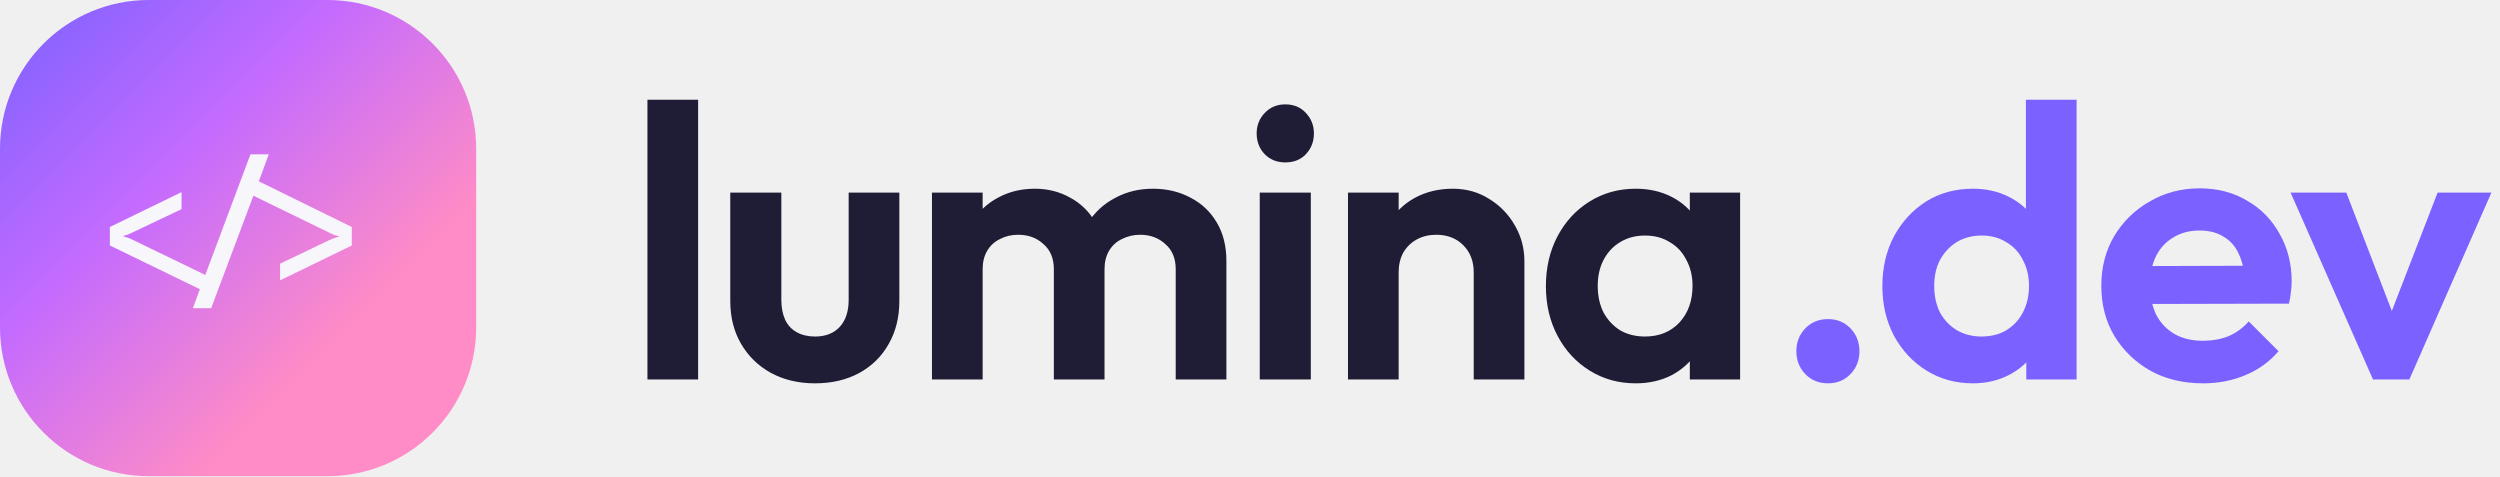
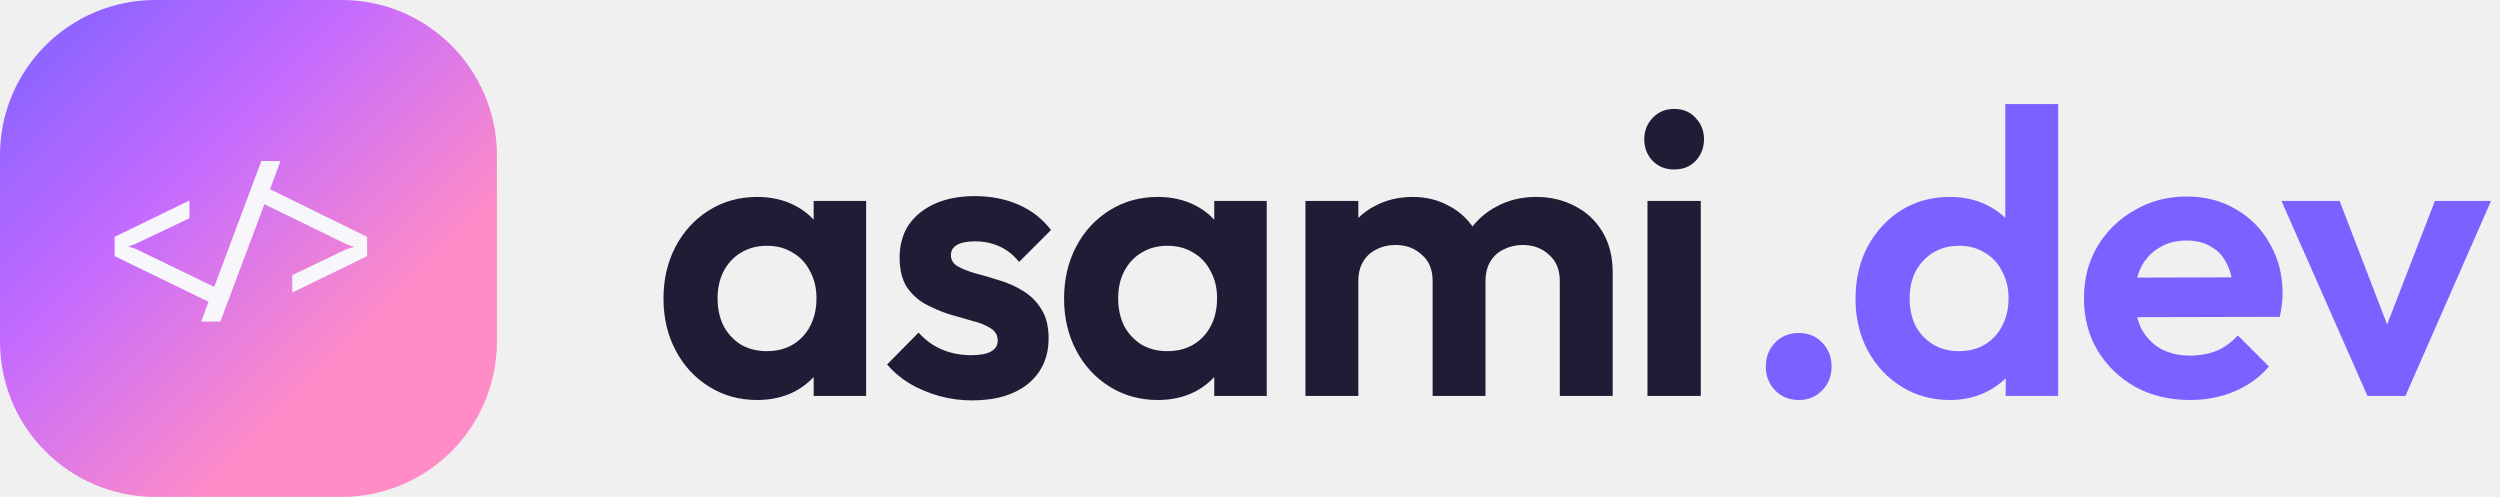
- <svg xmlns="http://www.w3.org/2000/svg" width="168" height="32" viewBox="0 0 168 32" fill="none">
-   <rect width="32" height="32" rx="10" fill="url(#paint0_linear_18_1970)" />
+ <svg xmlns="http://www.w3.org/2000/svg" width="161" height="32" viewBox="0 0 161 32" fill="none">
+   <rect width="32" height="32" rx="10" fill="url(#paint0_linear_9_2)" />
  <path d="M12.959 20.71L13.432 19.434L7.382 16.497V15.254L12.2 12.911V14.055L8.911 15.617C8.779 15.683 8.655 15.738 8.537 15.782C8.413 15.826 8.317 15.855 8.251 15.87C8.317 15.885 8.413 15.914 8.537 15.958C8.655 15.995 8.779 16.046 8.911 16.112L13.795 18.477L16.831 10.37H18.063L17.392 12.185L23.64 15.254V16.497L18.822 18.84V17.718L22.111 16.145C22.258 16.079 22.397 16.024 22.529 15.98C22.661 15.936 22.76 15.907 22.826 15.892C22.753 15.877 22.647 15.848 22.507 15.804C22.375 15.753 22.243 15.694 22.111 15.628L17.029 13.153L14.191 20.71H12.959Z" fill="#F7F6FB" />
-   <g clip-path="url(#clip0_18_1970)">
-     <path d="M43.508 25.5V6.702H46.914V25.5H43.508ZM54.768 25.76C53.658 25.76 52.67 25.526 51.804 25.058C50.955 24.59 50.287 23.94 49.802 23.108C49.316 22.276 49.074 21.314 49.074 20.222V12.942H52.506V20.144C52.506 20.664 52.593 21.115 52.766 21.496C52.939 21.86 53.199 22.137 53.546 22.328C53.892 22.519 54.3 22.614 54.768 22.614C55.478 22.614 56.033 22.397 56.432 21.964C56.831 21.531 57.03 20.924 57.03 20.144V12.942H60.436V20.222C60.436 21.331 60.193 22.302 59.708 23.134C59.24 23.966 58.572 24.616 57.706 25.084C56.856 25.535 55.877 25.76 54.768 25.76ZM62.628 25.5V12.942H66.034V25.5H62.628ZM70.818 25.5V18.09C70.818 17.362 70.584 16.799 70.116 16.4C69.665 15.984 69.102 15.776 68.426 15.776C67.975 15.776 67.568 15.871 67.204 16.062C66.84 16.235 66.554 16.495 66.346 16.842C66.138 17.189 66.034 17.605 66.034 18.09L64.708 17.44C64.708 16.469 64.916 15.629 65.332 14.918C65.766 14.207 66.346 13.661 67.074 13.28C67.802 12.881 68.626 12.682 69.544 12.682C70.411 12.682 71.2 12.881 71.91 13.28C72.621 13.661 73.184 14.207 73.6 14.918C74.016 15.611 74.224 16.452 74.224 17.44V25.5H70.818ZM79.008 25.5V18.09C79.008 17.362 78.774 16.799 78.306 16.4C77.856 15.984 77.292 15.776 76.616 15.776C76.183 15.776 75.775 15.871 75.394 16.062C75.03 16.235 74.744 16.495 74.536 16.842C74.328 17.189 74.224 17.605 74.224 18.09L72.274 17.622C72.344 16.617 72.612 15.75 73.08 15.022C73.548 14.277 74.163 13.705 74.926 13.306C75.689 12.89 76.538 12.682 77.474 12.682C78.41 12.682 79.251 12.881 79.996 13.28C80.742 13.661 81.331 14.216 81.764 14.944C82.198 15.672 82.414 16.539 82.414 17.544V25.5H79.008ZM84.655 25.5V12.942H88.087V25.5H84.655ZM86.371 10.914C85.816 10.914 85.357 10.732 84.993 10.368C84.629 9.987 84.447 9.519 84.447 8.964C84.447 8.427 84.629 7.967 84.993 7.586C85.357 7.205 85.816 7.014 86.371 7.014C86.943 7.014 87.402 7.205 87.749 7.586C88.113 7.967 88.295 8.427 88.295 8.964C88.295 9.519 88.113 9.987 87.749 10.368C87.402 10.732 86.943 10.914 86.371 10.914ZM99.034 25.5V18.298C99.034 17.553 98.8 16.946 98.332 16.478C97.864 16.01 97.258 15.776 96.512 15.776C96.027 15.776 95.594 15.88 95.212 16.088C94.831 16.296 94.528 16.591 94.302 16.972C94.094 17.353 93.99 17.795 93.99 18.298L92.664 17.622C92.664 16.634 92.872 15.776 93.288 15.048C93.722 14.303 94.311 13.722 95.056 13.306C95.819 12.89 96.677 12.682 97.63 12.682C98.549 12.682 99.372 12.916 100.1 13.384C100.828 13.835 101.4 14.433 101.816 15.178C102.232 15.906 102.44 16.695 102.44 17.544V25.5H99.034ZM90.584 25.5V12.942H93.99V25.5H90.584ZM109.916 25.76C108.772 25.76 107.741 25.474 106.822 24.902C105.903 24.33 105.184 23.55 104.664 22.562C104.144 21.574 103.884 20.465 103.884 19.234C103.884 17.986 104.144 16.868 104.664 15.88C105.184 14.892 105.903 14.112 106.822 13.54C107.741 12.968 108.772 12.682 109.916 12.682C110.817 12.682 111.623 12.864 112.334 13.228C113.045 13.592 113.608 14.103 114.024 14.762C114.457 15.403 114.691 16.131 114.726 16.946V21.47C114.691 22.302 114.457 23.039 114.024 23.68C113.608 24.321 113.045 24.833 112.334 25.214C111.623 25.578 110.817 25.76 109.916 25.76ZM110.54 22.614C111.493 22.614 112.265 22.302 112.854 21.678C113.443 21.037 113.738 20.213 113.738 19.208C113.738 18.549 113.599 17.969 113.322 17.466C113.062 16.946 112.689 16.547 112.204 16.27C111.736 15.975 111.181 15.828 110.54 15.828C109.916 15.828 109.361 15.975 108.876 16.27C108.408 16.547 108.035 16.946 107.758 17.466C107.498 17.969 107.368 18.549 107.368 19.208C107.368 19.884 107.498 20.482 107.758 21.002C108.035 21.505 108.408 21.903 108.876 22.198C109.361 22.475 109.916 22.614 110.54 22.614ZM113.556 25.5V22.12L114.102 19.052L113.556 16.036V12.942H116.936V25.5H113.556Z" fill="#1F1D36" />
-     <path d="M122.848 25.76C122.224 25.76 121.713 25.552 121.314 25.136C120.915 24.72 120.716 24.209 120.716 23.602C120.716 22.995 120.915 22.484 121.314 22.068C121.713 21.652 122.224 21.444 122.848 21.444C123.455 21.444 123.957 21.652 124.356 22.068C124.755 22.484 124.954 22.995 124.954 23.602C124.954 24.209 124.755 24.72 124.356 25.136C123.957 25.552 123.455 25.76 122.848 25.76ZM132.579 25.76C131.418 25.76 130.378 25.474 129.459 24.902C128.54 24.33 127.812 23.55 127.275 22.562C126.755 21.574 126.495 20.465 126.495 19.234C126.495 17.986 126.755 16.868 127.275 15.88C127.812 14.892 128.532 14.112 129.433 13.54C130.352 12.968 131.4 12.682 132.579 12.682C133.48 12.682 134.286 12.864 134.997 13.228C135.725 13.592 136.306 14.103 136.739 14.762C137.19 15.403 137.432 16.131 137.467 16.946V21.418C137.432 22.233 137.198 22.969 136.765 23.628C136.332 24.287 135.751 24.807 135.023 25.188C134.295 25.569 133.48 25.76 132.579 25.76ZM133.151 22.614C133.792 22.614 134.347 22.475 134.815 22.198C135.3 21.903 135.673 21.505 135.933 21.002C136.21 20.482 136.349 19.884 136.349 19.208C136.349 18.549 136.21 17.969 135.933 17.466C135.673 16.946 135.3 16.547 134.815 16.27C134.347 15.975 133.801 15.828 133.177 15.828C132.536 15.828 131.972 15.975 131.487 16.27C131.019 16.565 130.646 16.963 130.369 17.466C130.109 17.969 129.979 18.549 129.979 19.208C129.979 19.884 130.109 20.482 130.369 21.002C130.646 21.505 131.028 21.903 131.513 22.198C131.998 22.475 132.544 22.614 133.151 22.614ZM139.547 25.5H136.167V22.12L136.713 19.052L136.141 16.036V6.702H139.547V25.5ZM148.046 25.76C146.729 25.76 145.559 25.483 144.536 24.928C143.514 24.356 142.699 23.576 142.092 22.588C141.503 21.6 141.208 20.473 141.208 19.208C141.208 17.96 141.494 16.851 142.066 15.88C142.656 14.892 143.453 14.112 144.458 13.54C145.464 12.951 146.582 12.656 147.812 12.656C149.026 12.656 150.092 12.933 151.01 13.488C151.946 14.025 152.674 14.771 153.194 15.724C153.732 16.66 154 17.726 154 18.922C154 19.147 153.983 19.381 153.948 19.624C153.931 19.849 153.888 20.109 153.818 20.404L143.262 20.43V17.882L152.232 17.856L150.854 18.922C150.82 18.177 150.681 17.553 150.438 17.05C150.213 16.547 149.875 16.166 149.424 15.906C148.991 15.629 148.454 15.49 147.812 15.49C147.136 15.49 146.547 15.646 146.044 15.958C145.542 16.253 145.152 16.677 144.874 17.232C144.614 17.769 144.484 18.411 144.484 19.156C144.484 19.919 144.623 20.586 144.9 21.158C145.195 21.713 145.611 22.146 146.148 22.458C146.686 22.753 147.31 22.9 148.02 22.9C148.662 22.9 149.242 22.796 149.762 22.588C150.282 22.363 150.733 22.033 151.114 21.6L153.116 23.602C152.51 24.313 151.764 24.85 150.88 25.214C150.014 25.578 149.069 25.76 148.046 25.76ZM159.466 25.5L153.928 12.942H157.672L161.65 23.29H159.804L163.808 12.942H167.422L161.91 25.5H159.466Z" fill="#7B61FF" />
+   <g clip-path="url(#clip0_9_2)">
+     <path d="M48.76 25.76C47.616 25.76 46.585 25.474 45.666 24.902C44.747 24.33 44.028 23.55 43.508 22.562C42.988 21.574 42.728 20.465 42.728 19.234C42.728 17.986 42.988 16.868 43.508 15.88C44.028 14.892 44.747 14.112 45.666 13.54C46.585 12.968 47.616 12.682 48.76 12.682C49.661 12.682 50.467 12.864 51.178 13.228C51.889 13.592 52.452 14.103 52.868 14.762C53.301 15.403 53.535 16.131 53.57 16.946V21.47C53.535 22.302 53.301 23.039 52.868 23.68C52.452 24.321 51.889 24.833 51.178 25.214C50.467 25.578 49.661 25.76 48.76 25.76ZM49.384 22.614C50.337 22.614 51.109 22.302 51.698 21.678C52.287 21.037 52.582 20.213 52.582 19.208C52.582 18.549 52.443 17.969 52.166 17.466C51.906 16.946 51.533 16.547 51.048 16.27C50.58 15.975 50.025 15.828 49.384 15.828C48.76 15.828 48.205 15.975 47.72 16.27C47.252 16.547 46.879 16.946 46.602 17.466C46.342 17.969 46.212 18.549 46.212 19.208C46.212 19.884 46.342 20.482 46.602 21.002C46.879 21.505 47.252 21.903 47.72 22.198C48.205 22.475 48.76 22.614 49.384 22.614ZM52.4 25.5V22.12L52.946 19.052L52.4 16.036V12.942H55.78V25.5H52.4ZM62.589 25.786C61.879 25.786 61.176 25.691 60.483 25.5C59.807 25.309 59.183 25.049 58.611 24.72C58.039 24.373 57.545 23.957 57.129 23.472L59.157 21.418C59.59 21.903 60.093 22.267 60.665 22.51C61.237 22.753 61.87 22.874 62.563 22.874C63.118 22.874 63.534 22.796 63.811 22.64C64.106 22.484 64.253 22.25 64.253 21.938C64.253 21.591 64.097 21.323 63.785 21.132C63.49 20.941 63.1 20.785 62.615 20.664C62.13 20.525 61.618 20.378 61.081 20.222C60.561 20.049 60.059 19.832 59.573 19.572C59.088 19.295 58.689 18.922 58.377 18.454C58.083 17.969 57.935 17.345 57.935 16.582C57.935 15.785 58.126 15.091 58.507 14.502C58.906 13.913 59.469 13.453 60.197 13.124C60.925 12.795 61.783 12.63 62.771 12.63C63.811 12.63 64.747 12.812 65.579 13.176C66.428 13.54 67.13 14.086 67.685 14.814L65.631 16.868C65.25 16.4 64.817 16.062 64.331 15.854C63.863 15.646 63.352 15.542 62.797 15.542C62.294 15.542 61.904 15.62 61.627 15.776C61.367 15.932 61.237 16.149 61.237 16.426C61.237 16.738 61.385 16.981 61.679 17.154C61.991 17.327 62.39 17.483 62.875 17.622C63.361 17.743 63.863 17.891 64.383 18.064C64.921 18.22 65.423 18.445 65.891 18.74C66.376 19.035 66.766 19.425 67.061 19.91C67.373 20.395 67.529 21.019 67.529 21.782C67.529 23.013 67.087 23.992 66.203 24.72C65.319 25.431 64.115 25.786 62.589 25.786ZM74.558 25.76C73.414 25.76 72.383 25.474 71.464 24.902C70.545 24.33 69.826 23.55 69.306 22.562C68.786 21.574 68.526 20.465 68.526 19.234C68.526 17.986 68.786 16.868 69.306 15.88C69.826 14.892 70.545 14.112 71.464 13.54C72.383 12.968 73.414 12.682 74.558 12.682C75.459 12.682 76.265 12.864 76.976 13.228C77.687 13.592 78.25 14.103 78.666 14.762C79.099 15.403 79.333 16.131 79.368 16.946V21.47C79.333 22.302 79.099 23.039 78.666 23.68C78.25 24.321 77.687 24.833 76.976 25.214C76.265 25.578 75.459 25.76 74.558 25.76ZM75.182 22.614C76.135 22.614 76.907 22.302 77.496 21.678C78.085 21.037 78.38 20.213 78.38 19.208C78.38 18.549 78.241 17.969 77.964 17.466C77.704 16.946 77.331 16.547 76.846 16.27C76.378 15.975 75.823 15.828 75.182 15.828C74.558 15.828 74.003 15.975 73.518 16.27C73.05 16.547 72.677 16.946 72.4 17.466C72.14 17.969 72.01 18.549 72.01 19.208C72.01 19.884 72.14 20.482 72.4 21.002C72.677 21.505 73.05 21.903 73.518 22.198C74.003 22.475 74.558 22.614 75.182 22.614ZM78.198 25.5V22.12L78.744 19.052L78.198 16.036V12.942H81.578V25.5H78.198ZM84.071 25.5V12.942H87.477V25.5H84.071ZM92.261 25.5V18.09C92.261 17.362 92.027 16.799 91.559 16.4C91.108 15.984 90.545 15.776 89.869 15.776C89.418 15.776 89.011 15.871 88.647 16.062C88.283 16.235 87.997 16.495 87.789 16.842C87.581 17.189 87.477 17.605 87.477 18.09L86.151 17.44C86.151 16.469 86.359 15.629 86.775 14.918C87.208 14.207 87.789 13.661 88.517 13.28C89.245 12.881 90.068 12.682 90.987 12.682C91.854 12.682 92.642 12.881 93.353 13.28C94.064 13.661 94.627 14.207 95.043 14.918C95.459 15.611 95.667 16.452 95.667 17.44V25.5H92.261ZM100.451 25.5V18.09C100.451 17.362 100.217 16.799 99.749 16.4C99.298 15.984 98.735 15.776 98.059 15.776C97.626 15.776 97.218 15.871 96.837 16.062C96.473 16.235 96.187 16.495 95.979 16.842C95.771 17.189 95.667 17.605 95.667 18.09L93.717 17.622C93.786 16.617 94.055 15.75 94.523 15.022C94.991 14.277 95.606 13.705 96.369 13.306C97.132 12.89 97.981 12.682 98.917 12.682C99.853 12.682 100.694 12.881 101.439 13.28C102.184 13.661 102.774 14.216 103.207 14.944C103.64 15.672 103.857 16.539 103.857 17.544V25.5H100.451ZM106.098 25.5V12.942H109.53V25.5H106.098ZM107.814 10.914C107.259 10.914 106.8 10.732 106.436 10.368C106.072 9.987 105.89 9.519 105.89 8.964C105.89 8.427 106.072 7.967 106.436 7.586C106.8 7.205 107.259 7.014 107.814 7.014C108.386 7.014 108.845 7.205 109.192 7.586C109.556 7.967 109.738 8.427 109.738 8.964C109.738 9.519 109.556 9.987 109.192 10.368C108.845 10.732 108.386 10.914 107.814 10.914Z" fill="#1F1D36" />
+     <path d="M115.848 25.76C115.224 25.76 114.713 25.552 114.314 25.136C113.915 24.72 113.716 24.209 113.716 23.602C113.716 22.995 113.915 22.484 114.314 22.068C114.713 21.652 115.224 21.444 115.848 21.444C116.455 21.444 116.957 21.652 117.356 22.068C117.755 22.484 117.954 22.995 117.954 23.602C117.954 24.209 117.755 24.72 117.356 25.136C116.957 25.552 116.455 25.76 115.848 25.76ZM125.579 25.76C124.418 25.76 123.378 25.474 122.459 24.902C121.54 24.33 120.812 23.55 120.275 22.562C119.755 21.574 119.495 20.465 119.495 19.234C119.495 17.986 119.755 16.868 120.275 15.88C120.812 14.892 121.532 14.112 122.433 13.54C123.352 12.968 124.4 12.682 125.579 12.682C126.48 12.682 127.286 12.864 127.997 13.228C128.725 13.592 129.306 14.103 129.739 14.762C130.19 15.403 130.432 16.131 130.467 16.946V21.418C130.432 22.233 130.198 22.969 129.765 23.628C129.332 24.287 128.751 24.807 128.023 25.188C127.295 25.569 126.48 25.76 125.579 25.76ZM126.151 22.614C126.792 22.614 127.347 22.475 127.815 22.198C128.3 21.903 128.673 21.505 128.933 21.002C129.21 20.482 129.349 19.884 129.349 19.208C129.349 18.549 129.21 17.969 128.933 17.466C128.673 16.946 128.3 16.547 127.815 16.27C127.347 15.975 126.801 15.828 126.177 15.828C125.536 15.828 124.972 15.975 124.487 16.27C124.019 16.565 123.646 16.963 123.369 17.466C123.109 17.969 122.979 18.549 122.979 19.208C122.979 19.884 123.109 20.482 123.369 21.002C123.646 21.505 124.028 21.903 124.513 22.198C124.998 22.475 125.544 22.614 126.151 22.614ZM132.547 25.5H129.167V22.12L129.713 19.052L129.141 16.036V6.702H132.547V25.5ZM141.046 25.76C139.729 25.76 138.559 25.483 137.536 24.928C136.514 24.356 135.699 23.576 135.092 22.588C134.503 21.6 134.208 20.473 134.208 19.208C134.208 17.96 134.494 16.851 135.066 15.88C135.656 14.892 136.453 14.112 137.458 13.54C138.464 12.951 139.582 12.656 140.812 12.656C142.026 12.656 143.092 12.933 144.01 13.488C144.946 14.025 145.674 14.771 146.194 15.724C146.732 16.66 147 17.726 147 18.922C147 19.147 146.983 19.381 146.948 19.624C146.931 19.849 146.888 20.109 146.818 20.404L136.262 20.43V17.882L145.232 17.856L143.854 18.922C143.82 18.177 143.681 17.553 143.438 17.05C143.213 16.547 142.875 16.166 142.424 15.906C141.991 15.629 141.454 15.49 140.812 15.49C140.136 15.49 139.547 15.646 139.044 15.958C138.542 16.253 138.152 16.677 137.874 17.232C137.614 17.769 137.484 18.411 137.484 19.156C137.484 19.919 137.623 20.586 137.9 21.158C138.195 21.713 138.611 22.146 139.148 22.458C139.686 22.753 140.31 22.9 141.02 22.9C141.662 22.9 142.242 22.796 142.762 22.588C143.282 22.363 143.733 22.033 144.114 21.6L146.116 23.602C145.51 24.313 144.764 24.85 143.88 25.214C143.014 25.578 142.069 25.76 141.046 25.76ZM152.466 25.5L146.928 12.942H150.672L154.65 23.29H152.804L156.808 12.942H160.422L154.91 25.5H152.466Z" fill="#7B61FF" />
  </g>
  <defs>
-     <linearGradient id="paint0_linear_18_1970" x1="0" y1="0" x2="22.857" y2="22.857" gradientUnits="userSpaceOnUse">
+     <linearGradient id="paint0_linear_9_2" x1="0" y1="0" x2="22.857" y2="22.857" gradientUnits="userSpaceOnUse">
      <stop stop-color="#7B61FF" />
      <stop offset="0.5" stop-color="#C46BFF" />
      <stop offset="1" stop-color="#FF8CC6" />
    </linearGradient>
-     <clipPath id="clip0_18_1970">
-       <rect width="126" height="31" fill="white" transform="translate(42 0.5)" />
+     <clipPath id="clip0_9_2">
+       <rect width="119" height="31" fill="white" transform="translate(42 0.5)" />
    </clipPath>
  </defs>
</svg>
